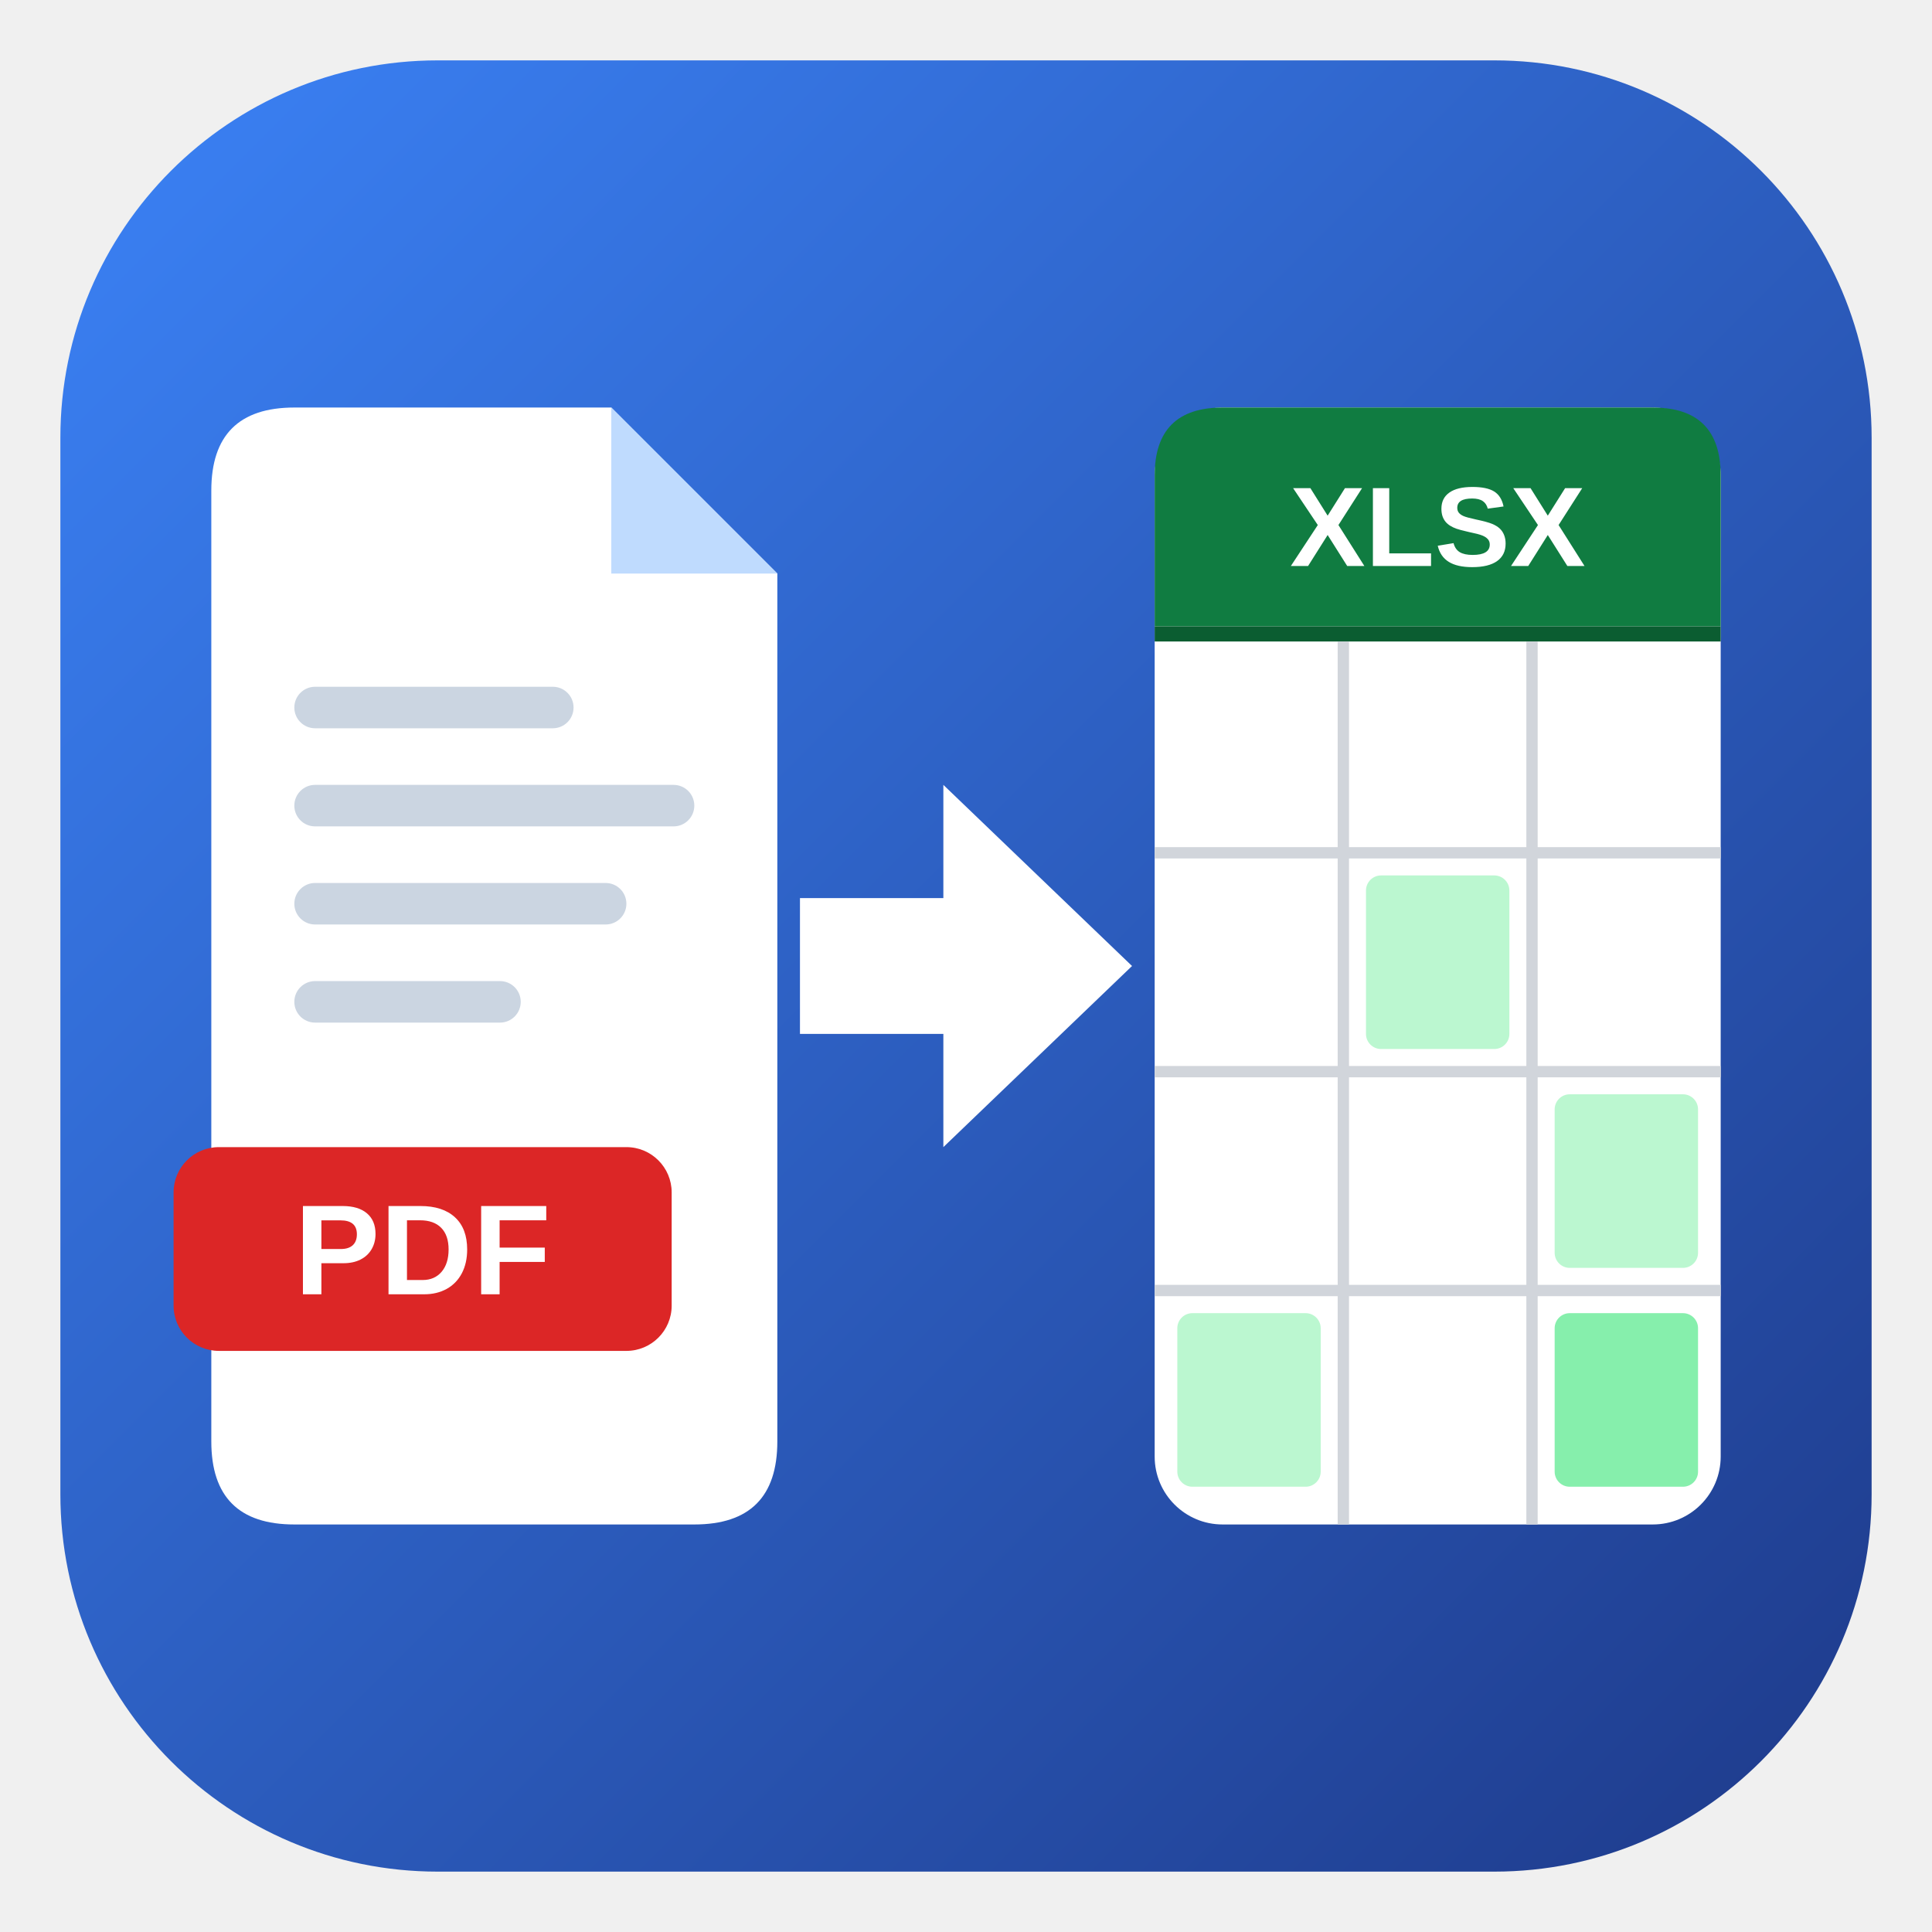
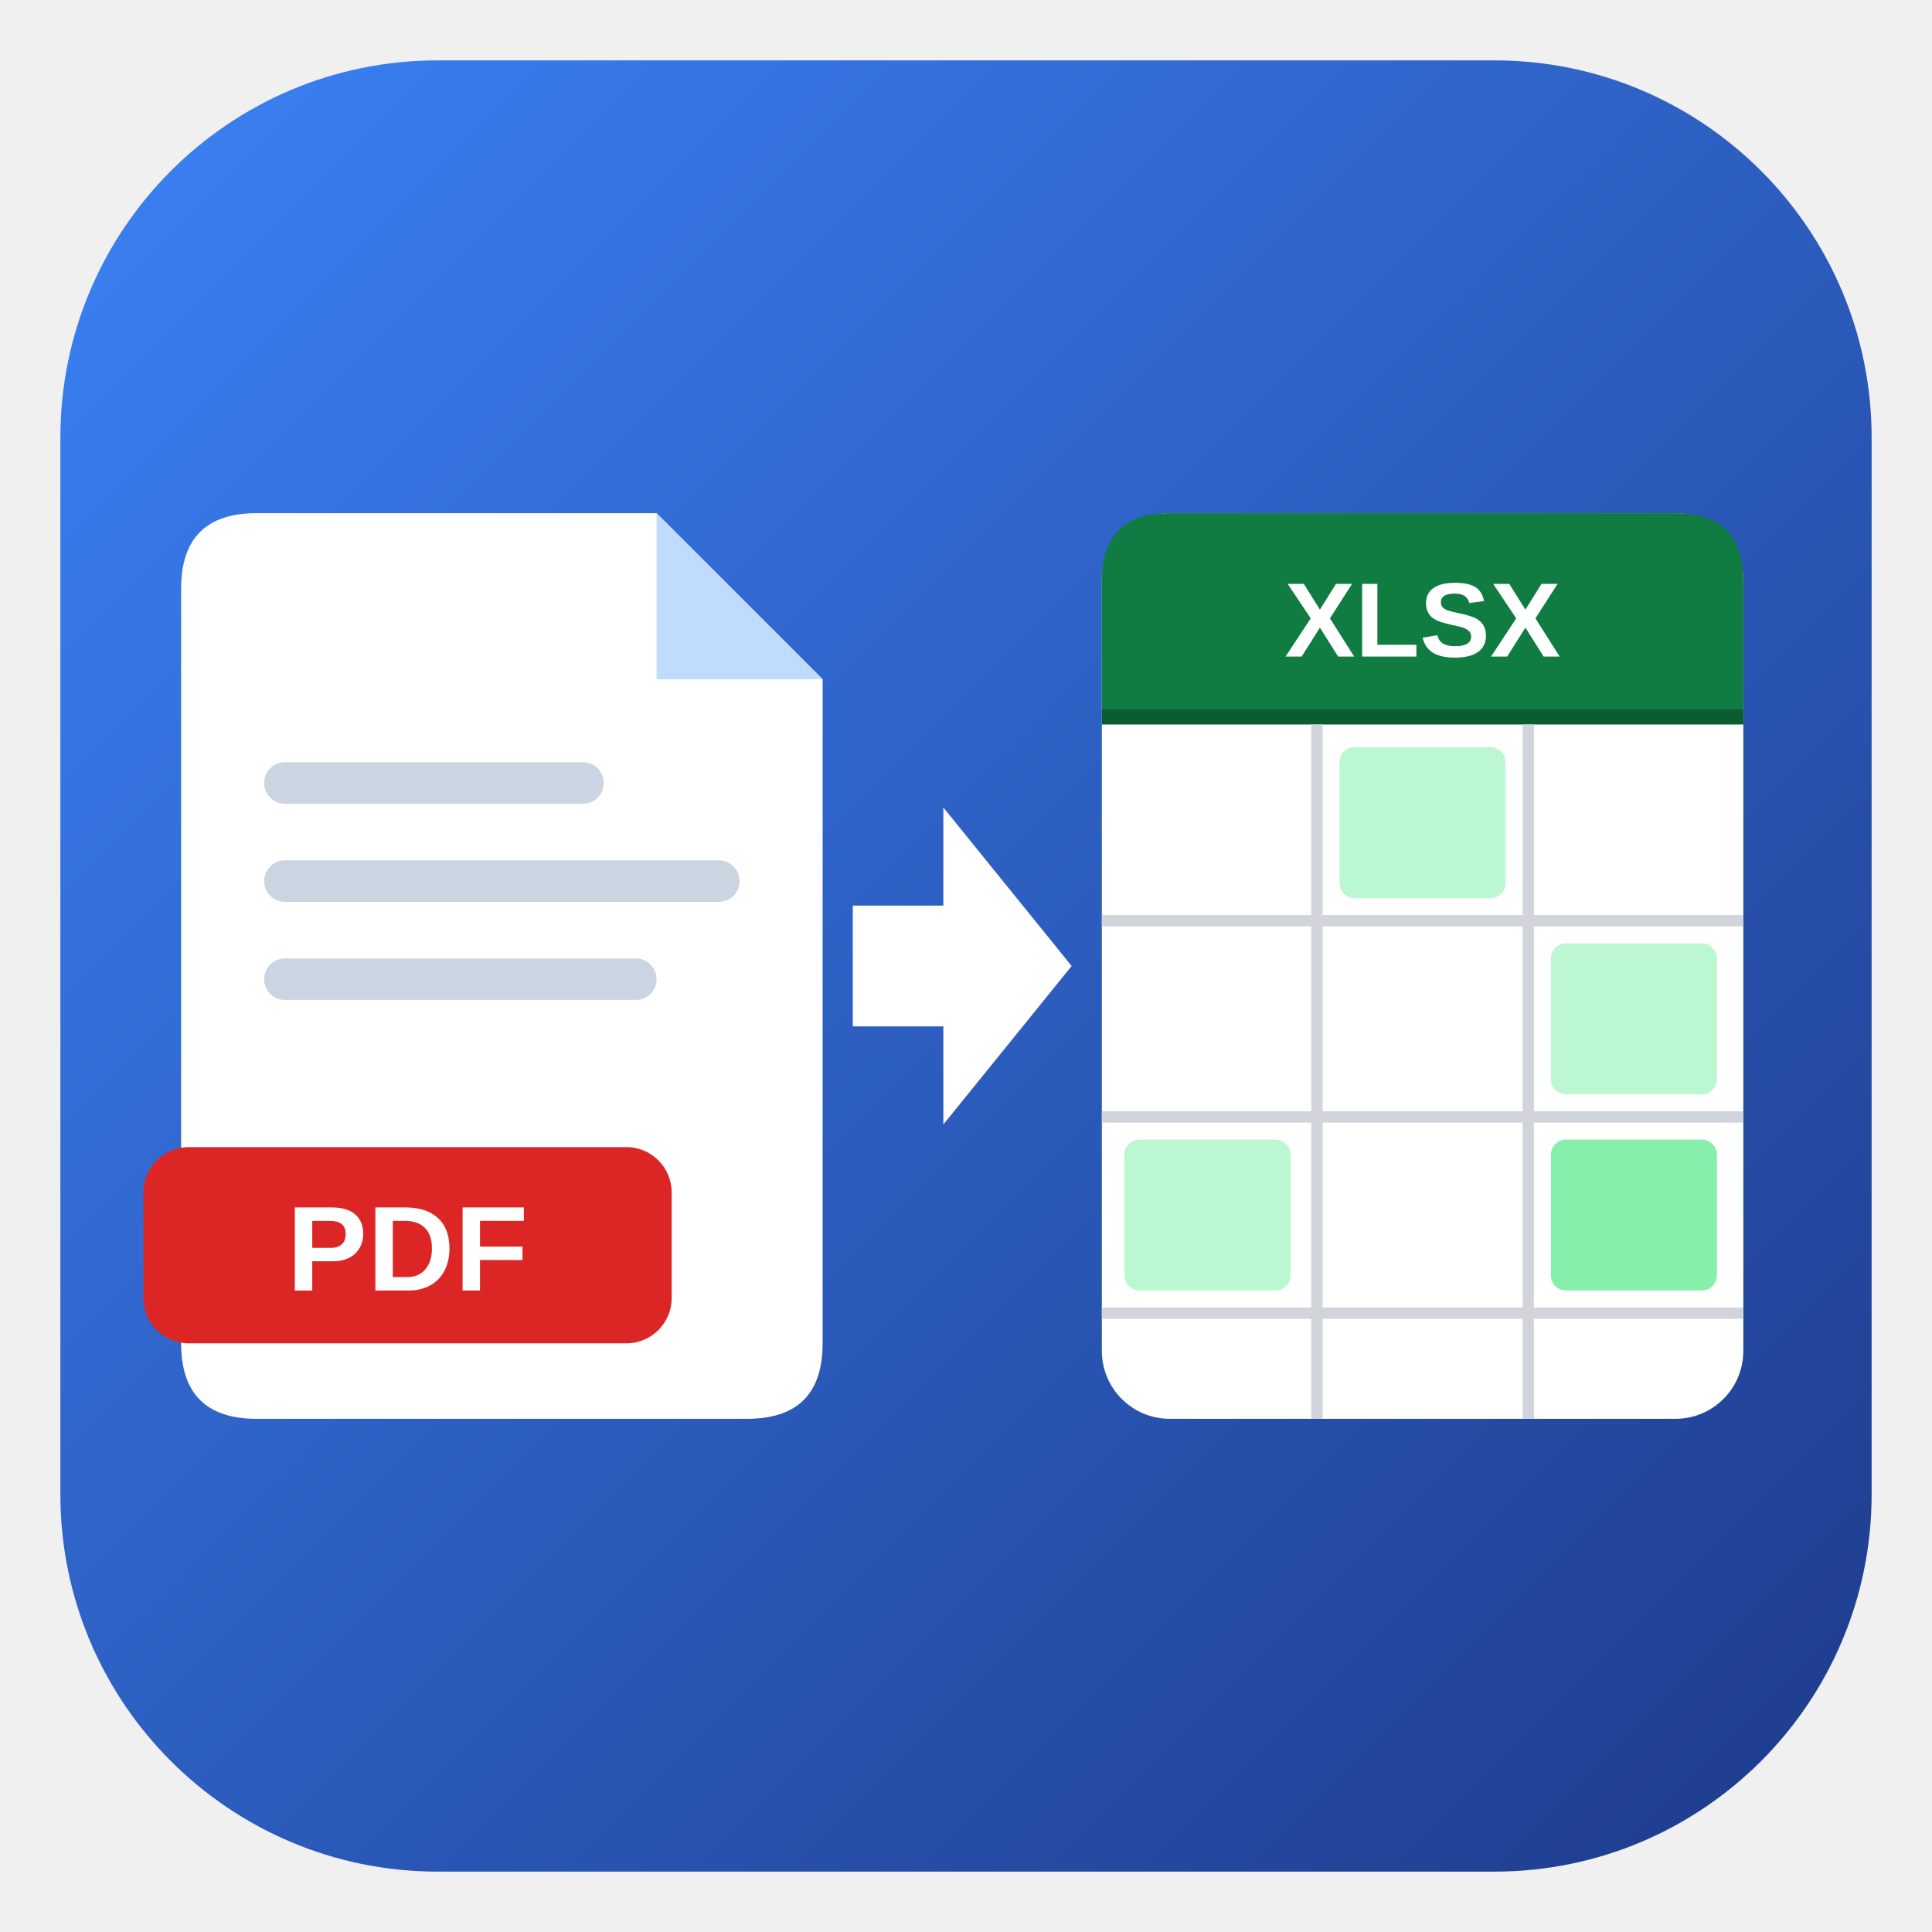
<svg xmlns="http://www.w3.org/2000/svg" viewBox="0 0 512 512">
  <defs>
    <linearGradient id="bg" x1="0" y1="0" x2="1" y2="1">
      <stop offset="0" stop-color="#3B82F6" />
      <stop offset="1" stop-color="#1E3A8A" />
    </linearGradient>
  </defs>
  <rect x="16" y="16" width="480" height="480" rx="100" fill="url(#bg)" />
-   <g transform="translate(56 108)">
-     <path d="M0 22 Q0 0 22 0 H106 L150 44 V274 Q150 296 128 296 H22 Q0 296 0 274 Z" fill="#FFFFFF" />
-     <path d="M106 0 V44 H150 Z" fill="#BFDBFE" />
-     <rect x="22" y="74" width="74" height="11" rx="5.5" fill="#CBD5E1" />
-     <rect x="22" y="100" width="106" height="11" rx="5.5" fill="#CBD5E1" />
-     <rect x="22" y="126" width="88" height="11" rx="5.5" fill="#CBD5E1" />
-     <rect x="22" y="152" width="60" height="11" rx="5.5" fill="#CBD5E1" />
-     <rect x="-10" y="196" width="132" height="54" rx="12" fill="#DC2626" />
-     <text x="56" y="235" font-family="Segoe UI, Arial, Helvetica, sans-serif" font-weight="700" font-size="34" fill="#FFFFFF" text-anchor="middle">PDF</text>
+   <g transform="translate(48 136)">
+     <path d="M0 20 Q0 0 20 0 H126 L170 44 V220 Q170 240 150 240 H20 Q0 240 0 220 Z" fill="#FFFFFF" />
+     <path d="M126 0 V44 H170 Z" fill="#BFDBFE" />
+     <rect x="22" y="66" width="90" height="11" rx="5.5" fill="#CBD5E1" />
+     <rect x="22" y="92" width="126" height="11" rx="5.5" fill="#CBD5E1" />
+     <rect x="22" y="118" width="104" height="11" rx="5.5" fill="#CBD5E1" />
+     <rect x="-10" y="168" width="140" height="52" rx="12" fill="#DC2626" />
+     <text x="60" y="206" font-family="Segoe UI, Arial, Helvetica, sans-serif" font-weight="700" font-size="32" fill="#FFFFFF" text-anchor="middle">PDF</text>
  </g>
-   <path d="M212 238 H250 V208 L300 256 L250 304 V274 H212 Z" fill="#FFFFFF" />
-   <g transform="translate(306 108)">
-     <rect x="0" y="0" width="150" height="296" rx="18" fill="#FFFFFF" />
-     <path d="M0 18 Q0 0 18 0 H132 Q150 0 150 18 V58 H0 Z" fill="#107C41" />
-     <rect x="0" y="58" width="150" height="4" fill="#0B5D31" />
+   <path d="M226 240 H250 V214 L284 256 L250 298 V272 H226 Z" fill="#FFFFFF" />
+   <g transform="translate(292 136)">
+     <rect x="0" y="0" width="170" height="240" rx="18" fill="#FFFFFF" />
+     <path d="M0 18 Q0 0 18 0 H152 Q170 0 170 18 V52 H0 Z" fill="#107C41" />
+     <rect x="0" y="52" width="170" height="4" fill="#0B5D31" />
    <g stroke="#D1D5DB" stroke-width="3">
-       <line x1="50" y1="62" x2="50" y2="296" />
-       <line x1="100" y1="62" x2="100" y2="296" />
-       <line x1="0" y1="118" x2="150" y2="118" />
-       <line x1="0" y1="176" x2="150" y2="176" />
-       <line x1="0" y1="234" x2="150" y2="234" />
+       <line x1="57" y1="56" x2="57" y2="240" />
+       <line x1="113" y1="56" x2="113" y2="240" />
+       <line x1="0" y1="108" x2="170" y2="108" />
+       <line x1="0" y1="160" x2="170" y2="160" />
+       <line x1="0" y1="212" x2="170" y2="212" />
    </g>
-     <rect x="56" y="124" width="38" height="46" rx="4" fill="#BBF7D0" />
-     <rect x="106" y="182" width="38" height="46" rx="4" fill="#BBF7D0" />
-     <rect x="6" y="240" width="38" height="46" rx="4" fill="#BBF7D0" />
-     <rect x="106" y="240" width="38" height="46" rx="4" fill="#86EFAC" />
-     <text x="75" y="42" font-family="Segoe UI, Arial, Helvetica, sans-serif" font-weight="700" font-size="30" fill="#FFFFFF" text-anchor="middle">XLSX</text>
+     <rect x="63" y="62" width="44" height="40" rx="4" fill="#BBF7D0" />
+     <rect x="119" y="114" width="44" height="40" rx="4" fill="#BBF7D0" />
+     <rect x="6" y="166" width="44" height="40" rx="4" fill="#BBF7D0" />
+     <rect x="119" y="166" width="44" height="40" rx="4" fill="#86EFAC" />
+     <text x="85" y="38" font-family="Segoe UI, Arial, Helvetica, sans-serif" font-weight="700" font-size="28" fill="#FFFFFF" text-anchor="middle">XLSX</text>
  </g>
</svg>
